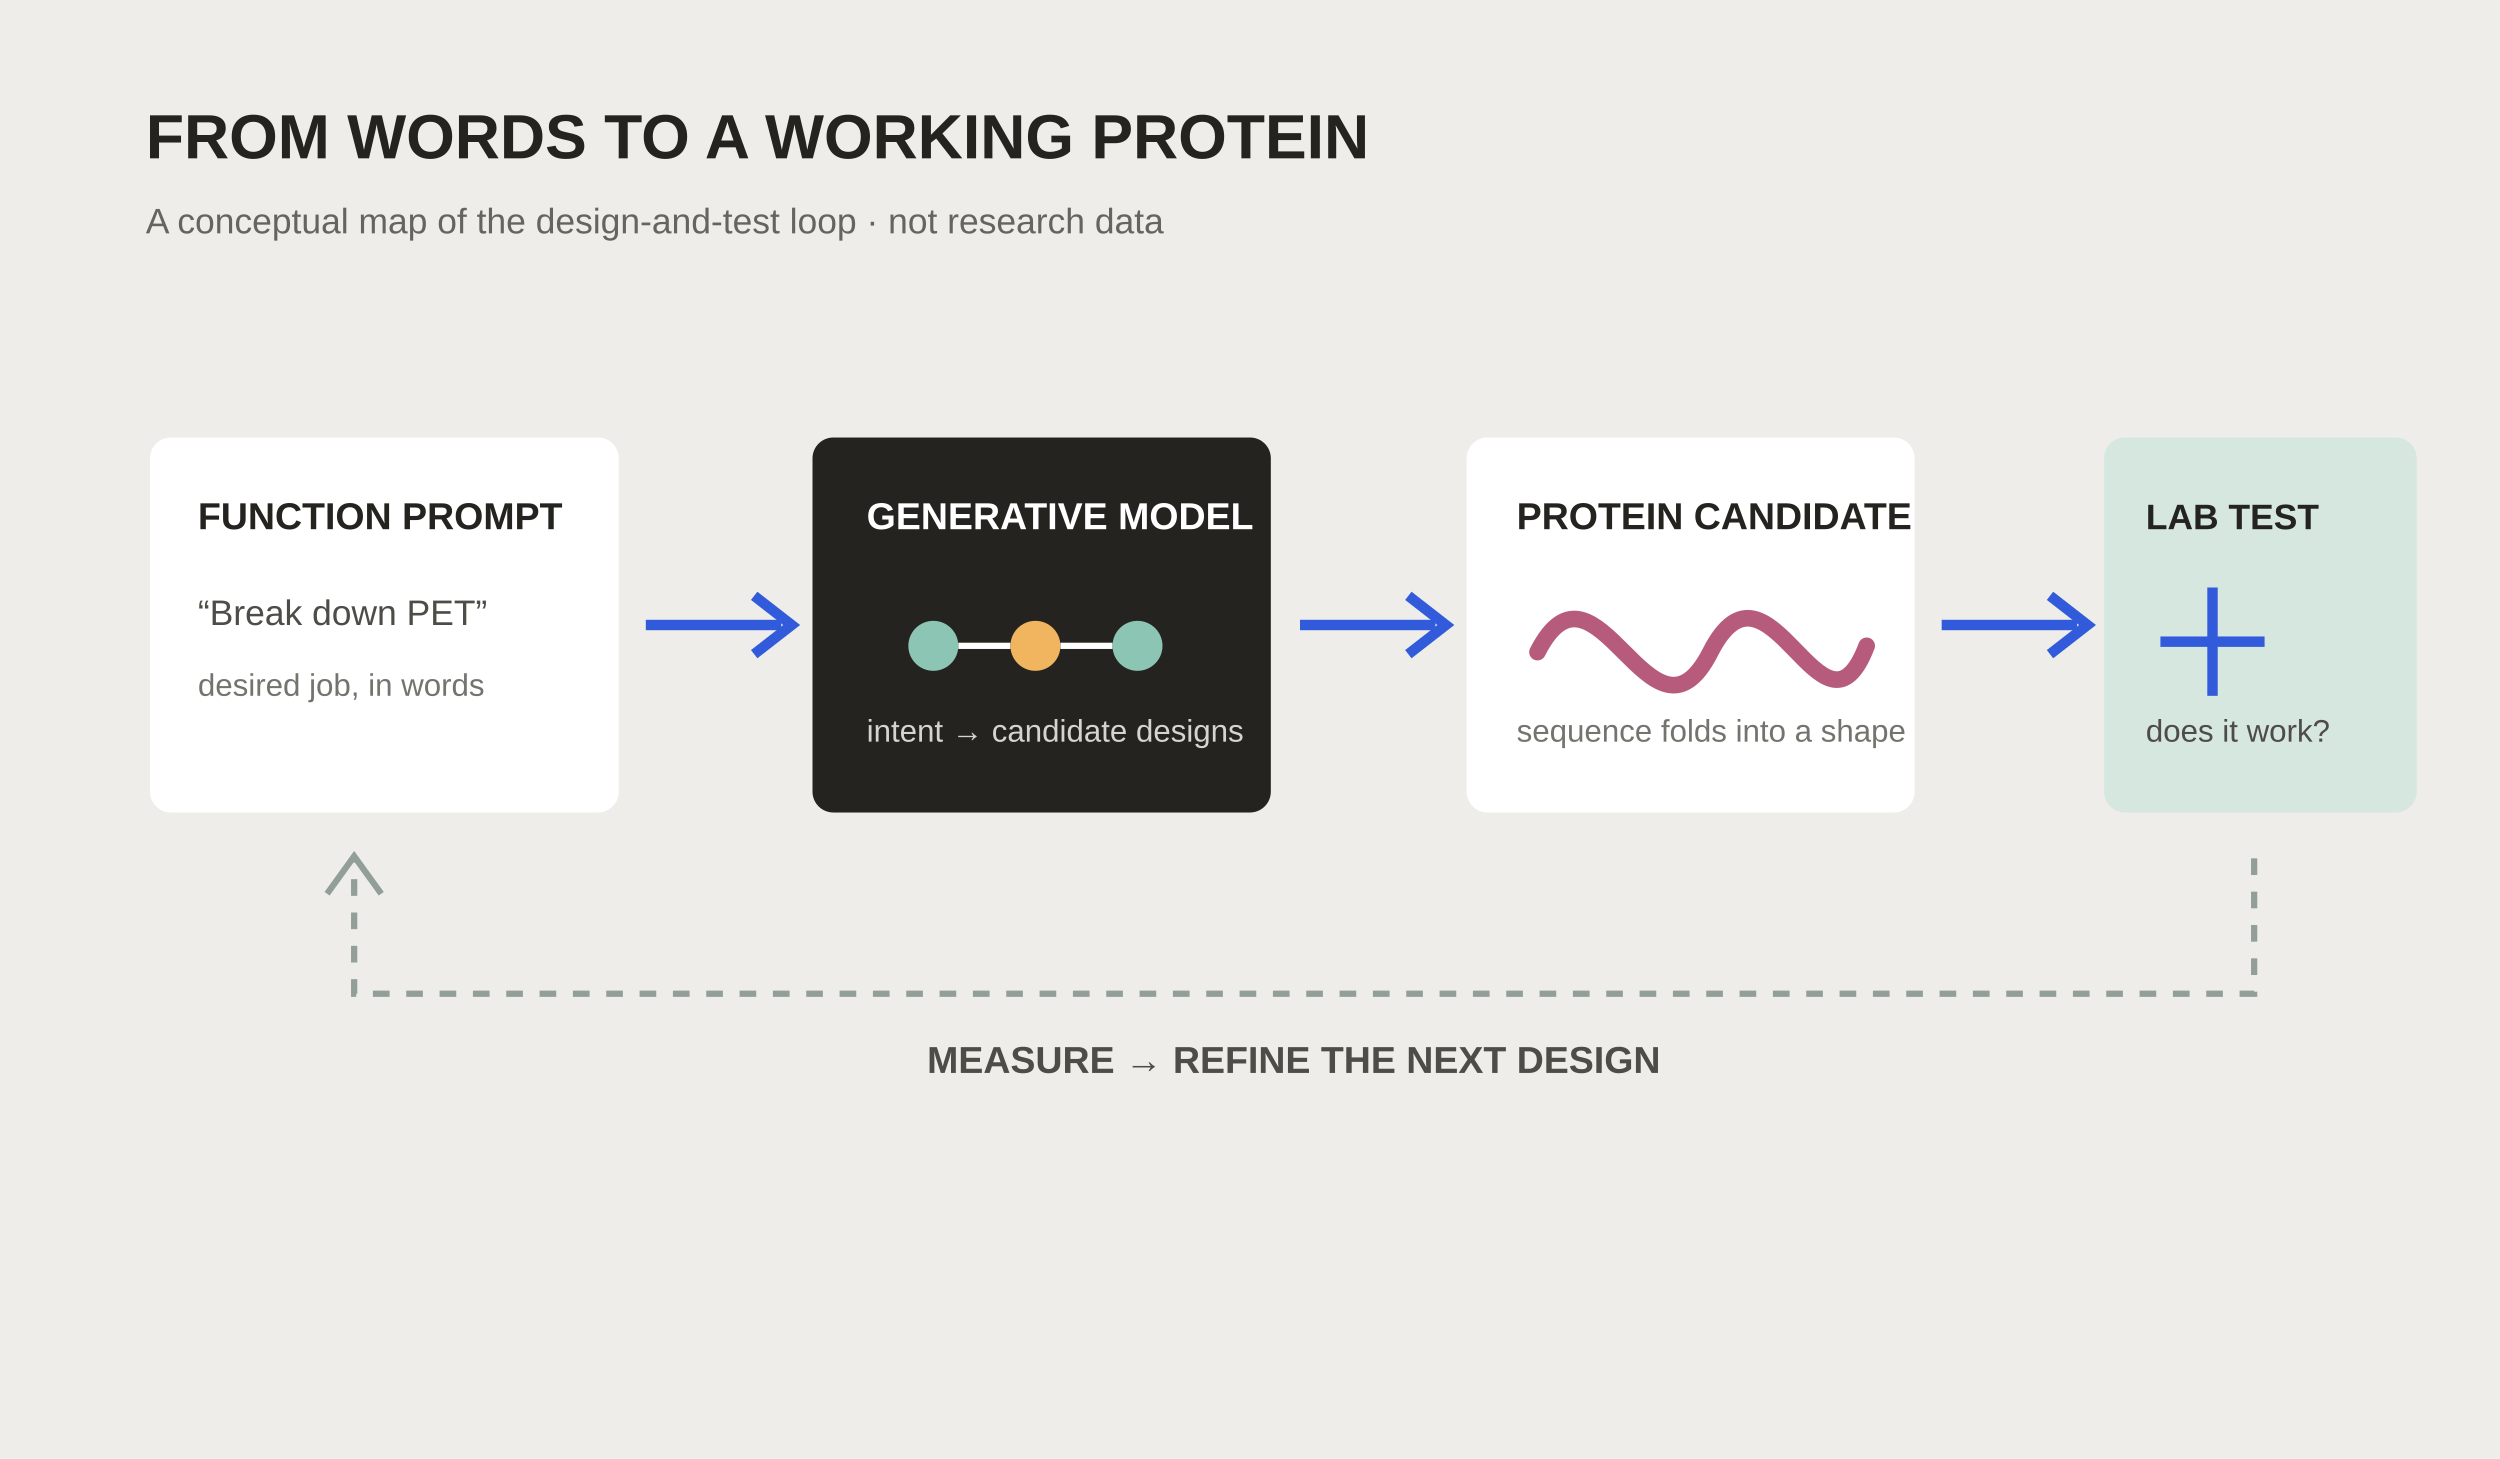
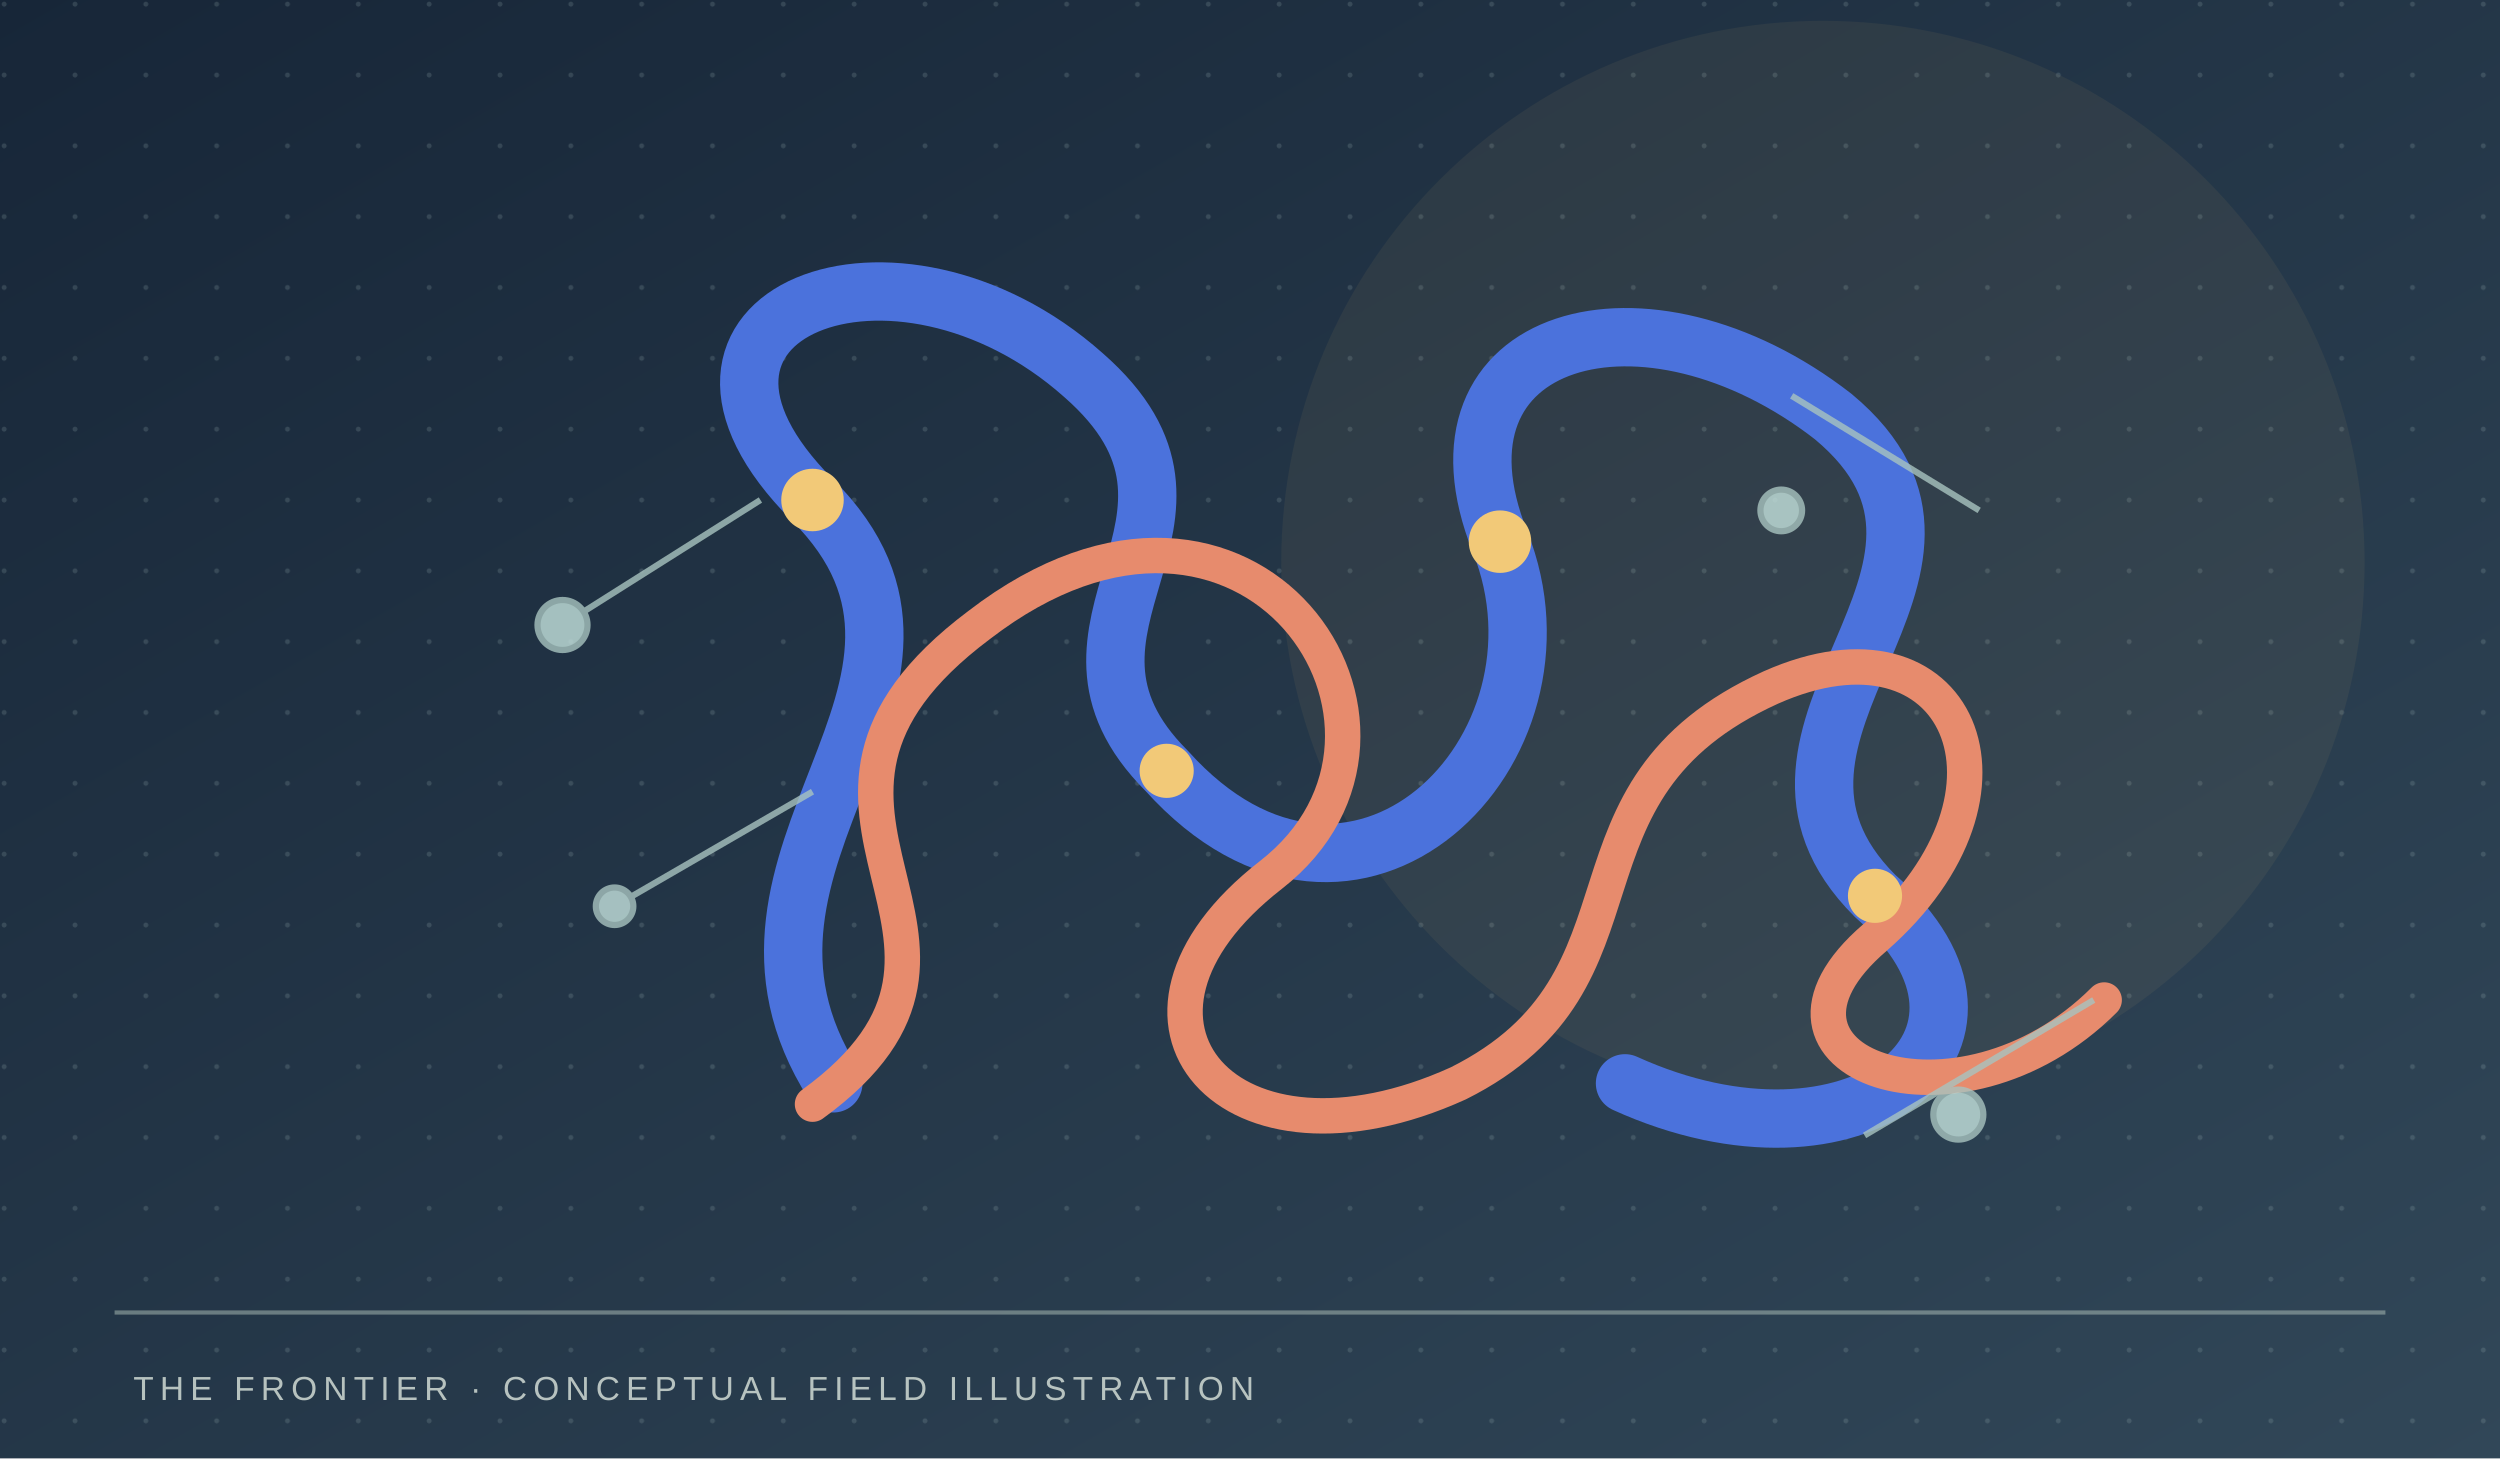
- <svg xmlns="http://www.w3.org/2000/svg" viewBox="0 0 1200 700" role="img" aria-labelledby="title desc">
-   <rect width="1200" height="700" fill="#eeede9" />
-   <text x="70" y="76" font-family="Arial,sans-serif" font-size="30" font-weight="700" fill="#24231f">FROM WORDS TO A WORKING PROTEIN</text>
-   <text x="70" y="112" font-family="Arial,sans-serif" font-size="17" fill="#65645e">A conceptual map of the design-and-test loop · not research data</text>
-   <g font-family="Arial,sans-serif">
-     <rect x="72" y="210" width="225" height="180" rx="10" fill="#fff" />
-     <text x="95" y="254" font-size="18" font-weight="700" fill="#24231f">FUNCTION PROMPT</text>
-     <text x="95" y="300" font-size="17" fill="#4d4c47">“Break down PET”</text>
-     <text x="95" y="334" font-size="15" fill="#74736d">desired job, in words</text>
-     <path d="M310 300h65" stroke="#315bdb" stroke-width="5" />
-     <path d="m362 286 18 14-18 14" fill="none" stroke="#315bdb" stroke-width="5" />
-     <rect x="390" y="210" width="220" height="180" rx="10" fill="#24231f" />
-     <text x="416" y="254" font-size="18" font-weight="700" fill="#fff">GENERATIVE MODEL</text>
-     <circle cx="448" cy="310" r="12" fill="#8cc5b4" />
-     <circle cx="497" cy="310" r="12" fill="#f1b55f" />
-     <circle cx="546" cy="310" r="12" fill="#8cc5b4" />
-     <path d="M460 310h25m24 0h25" stroke="#fff" stroke-width="3" />
-     <text x="416" y="356" font-size="15" fill="#d6d4ce">intent → candidate designs</text>
-     <path d="M624 300h65" stroke="#315bdb" stroke-width="5" />
-     <path d="m676 286 18 14-18 14" fill="none" stroke="#315bdb" stroke-width="5" />
-     <rect x="704" y="210" width="215" height="180" rx="10" fill="#fff" />
-     <text x="728" y="254" font-size="18" font-weight="700" fill="#24231f">PROTEIN CANDIDATE</text>
-     <path d="M738 313c28-55 55 55 83 0s54 52 75-3" fill="none" stroke="#b75b7d" stroke-width="8" stroke-linecap="round" />
-     <text x="728" y="356" font-size="15" fill="#74736d">sequence folds into a shape</text>
-     <path d="M932 300h65" stroke="#315bdb" stroke-width="5" />
-     <path d="m984 286 18 14-18 14" fill="none" stroke="#315bdb" stroke-width="5" />
-     <rect x="1010" y="210" width="150" height="180" rx="10" fill="#d5e7df" />
-     <text x="1030" y="254" font-size="17" font-weight="700" fill="#24231f">LAB TEST</text>
-     <path d="M1062 282v52m-25-26h50" stroke="#315bdb" stroke-width="5" />
-     <text x="1030" y="356" font-size="15" fill="#4d4c47">does it work?</text>
-     <path d="M1082 412v65H170v-65" fill="none" stroke="#929f99" stroke-width="3" stroke-dasharray="8 8" />
-     <path d="m157 429 13-18 13 18" fill="none" stroke="#929f99" stroke-width="3" />
-     <text x="445" y="515" font-size="18" font-weight="700" fill="#4d4c47">MEASURE → REFINE THE NEXT DESIGN</text>
+ <svg xmlns="http://www.w3.org/2000/svg" width="1200" height="700" viewBox="0 0 1200 700" role="img" aria-labelledby="title desc">
+   <defs>
+     <linearGradient id="bg" x1="0" y1="0" x2="1" y2="1">
+       <stop stop-color="#172638" />
+       <stop offset="1" stop-color="#314758" />
+     </linearGradient>
+     <pattern id="grain" width="34" height="34" patternUnits="userSpaceOnUse">
+       <circle cx="2" cy="2" r="1.2" fill="#aac3c0" opacity=".18" />
+     </pattern>
+   </defs>
+   <rect width="1200" height="700" fill="url(#bg)" />
+   <rect width="1200" height="700" fill="url(#grain)" />
+   <circle cx="875" cy="270" r="260" fill="#e1b766" opacity=".07" />
+   <path d="M400 520 C330 410 480 330 390 240 C300 150 430 100 520 180 C600 250 490 300 560 370 C650 470 760 360 720 260 C680 160 790 130 880 200 C970 275 820 350 900 430 C980 500 890 570 780 520" fill="none" stroke="#4b72dc" stroke-width="28" stroke-linecap="round" />
+   <path d="M390 530 C500 450 350 390 470 300 C600 200 700 350 610 420 C520 490 590 570 700 520 C800 470 740 380 850 330 C940 290 980 380 900 450 C830 510 940 550 1010 480" fill="none" stroke="#e78b6d" stroke-width="17" stroke-linecap="round" />
+   <g fill="#f2c978">
+     <circle cx="390" cy="240" r="15" />
+     <circle cx="560" cy="370" r="13" />
+     <circle cx="720" cy="260" r="15" />
+     <circle cx="900" cy="430" r="13" />
  </g>
+   <g stroke="#a8c3bf" stroke-width="3" opacity=".8">
+     <path d="M270 300l95-60m-70 195l95-55m470-190l90 55m-55 300l110-65" />
+     <circle cx="270" cy="300" r="12" fill="#c5e4de" />
+     <circle cx="295" cy="435" r="9" fill="#c5e4de" />
+     <circle cx="855" cy="245" r="10" fill="#c5e4de" />
+     <circle cx="940" cy="535" r="12" fill="#c5e4de" />
+   </g>
+   <path d="M55 630H1145" stroke="#bfd0c6" stroke-width="2" opacity=".45" />
+   <text x="64" y="672" fill="#d7e1d9" opacity=".82" font-family="Arial,sans-serif" font-size="16" letter-spacing="3">THE FRONTIER · CONCEPTUAL FIELD ILLUSTRATION</text>
</svg>
